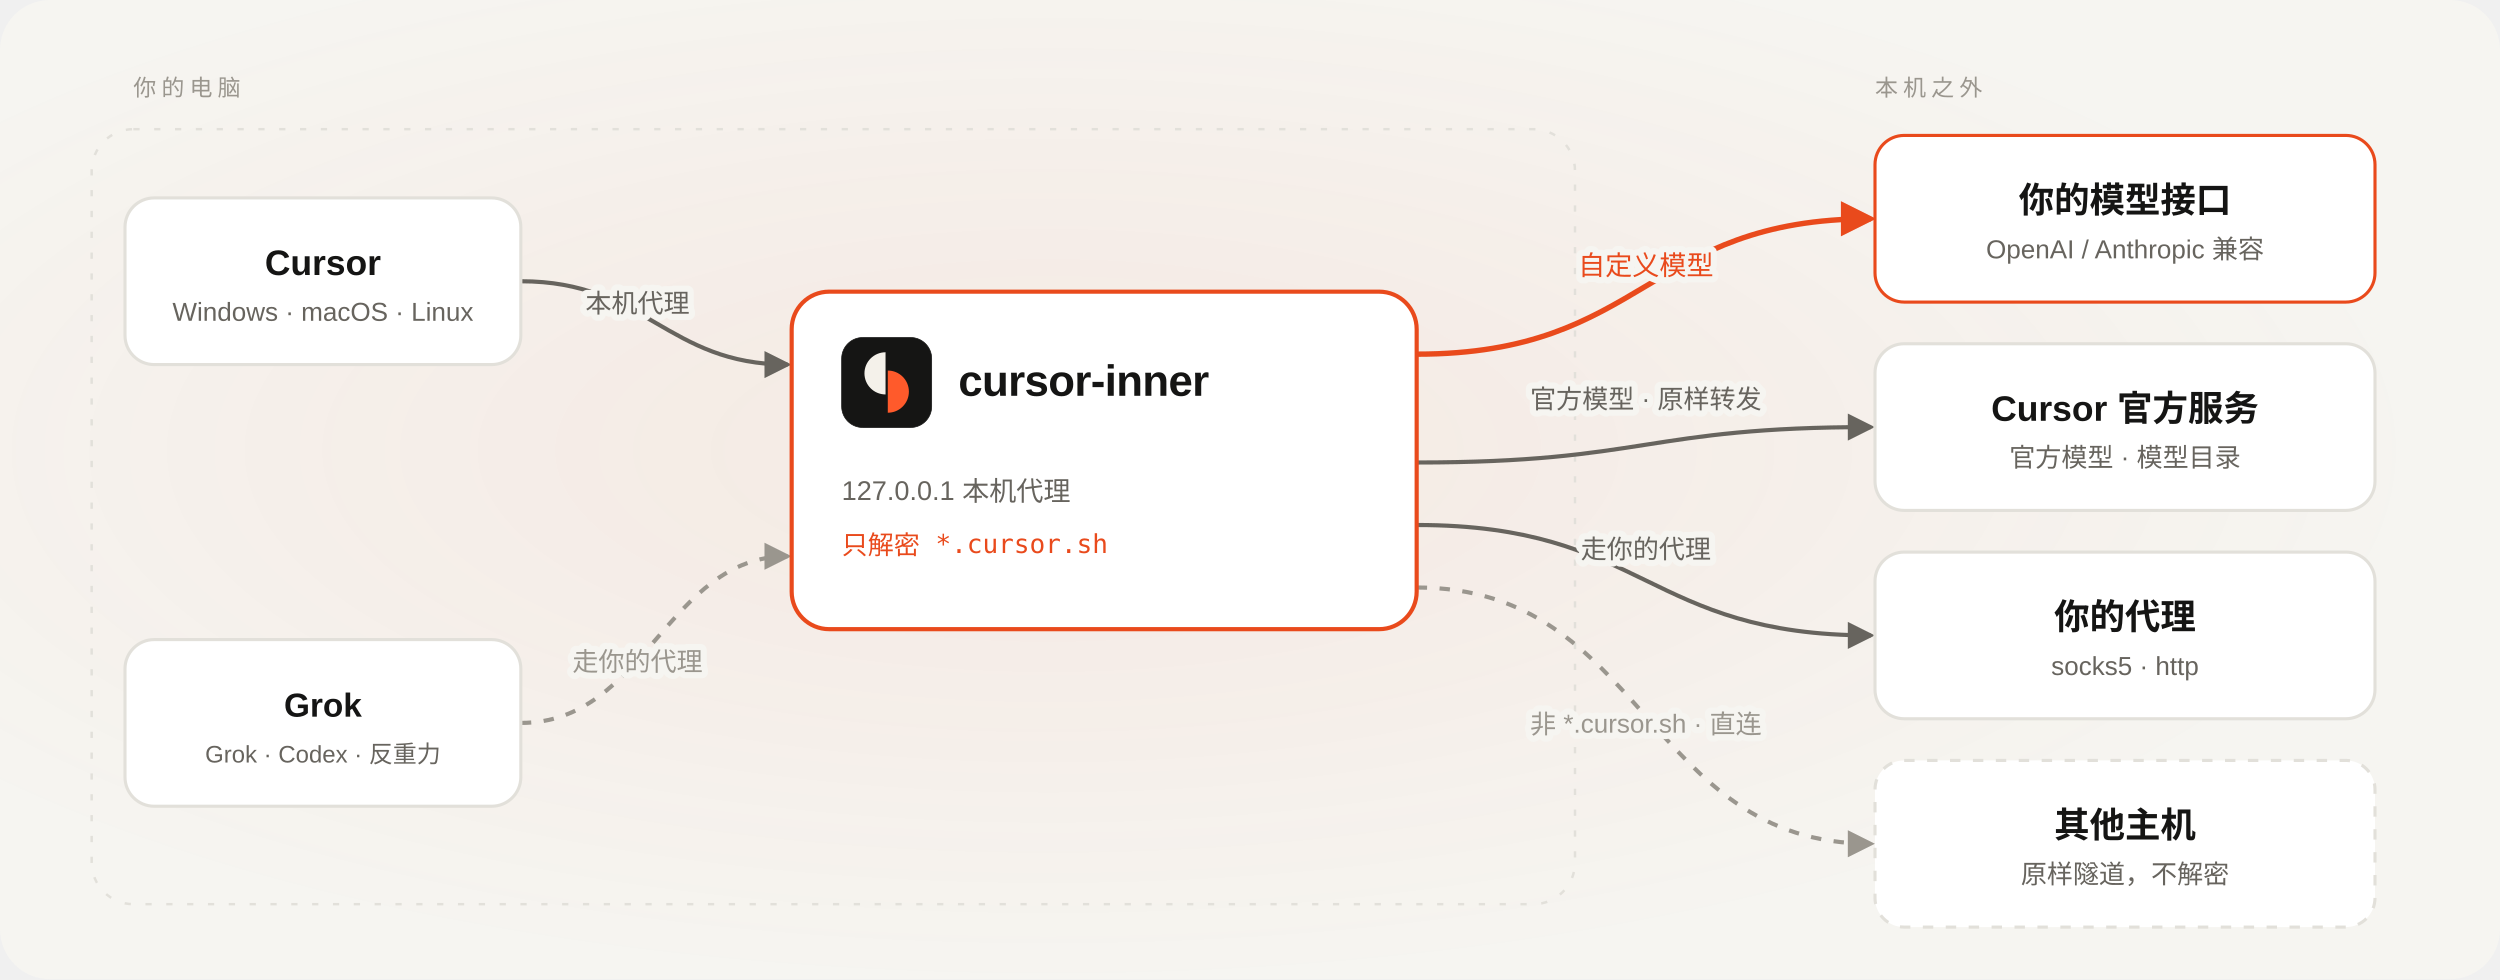
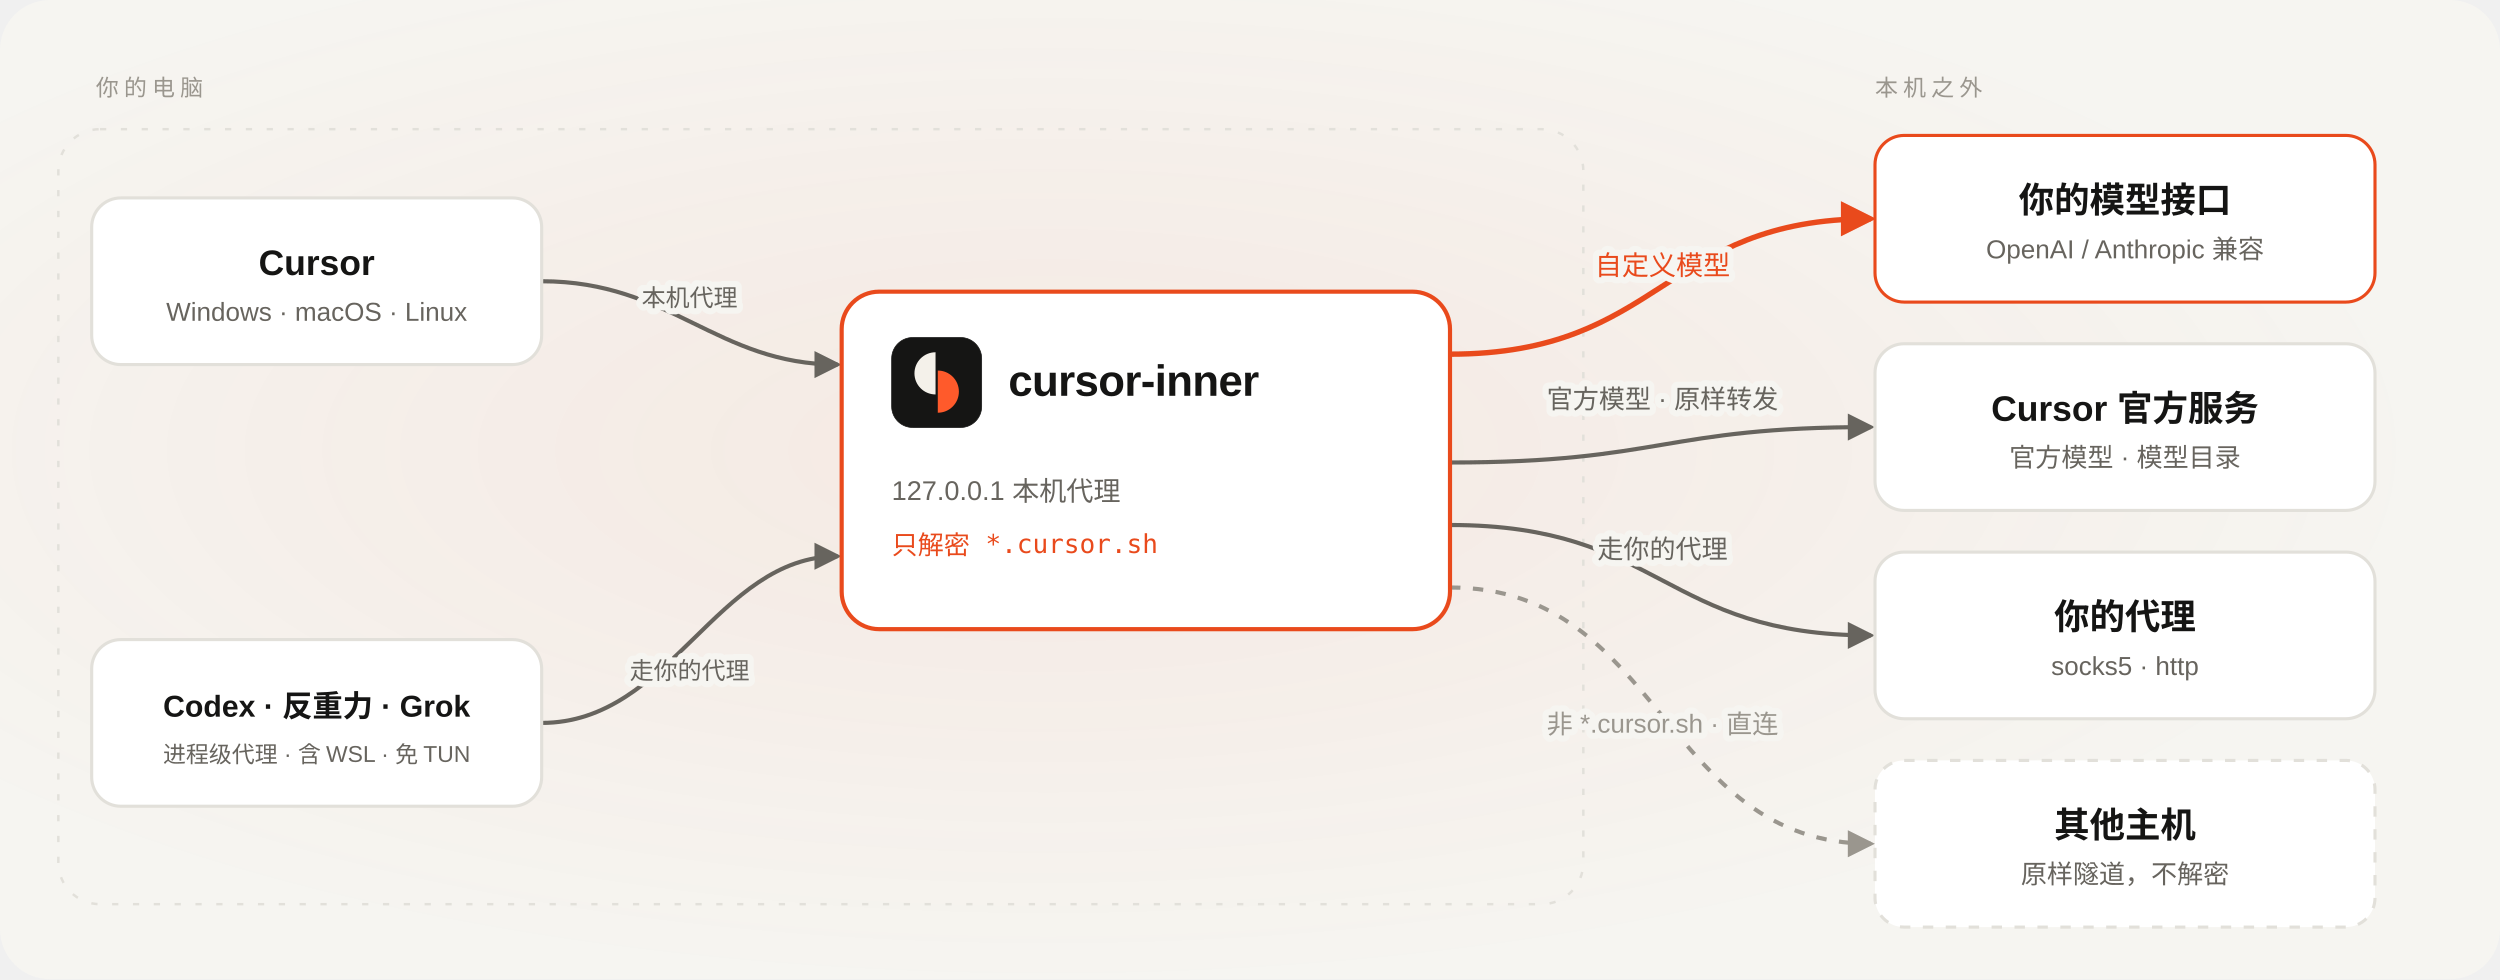
<svg xmlns="http://www.w3.org/2000/svg" viewBox="0 0 1200 470" width="1200" height="470">
  <defs>
    <radialGradient id="halo" cx="0.42" cy="0.46" r="0.55">
      <stop offset="0" stop-color="#e94a1c" stop-opacity="0.07" />
      <stop offset="1" stop-color="#e94a1c" stop-opacity="0" />
    </radialGradient>
    <marker id="a-signal" viewBox="0 0 10 10" refX="8.5" refY="5" markerWidth="6.5" markerHeight="6.5" orient="auto">
      <path d="M0 0L10 5L0 10z" fill="#e94a1c" />
    </marker>
    <marker id="a-text" viewBox="0 0 10 10" refX="8.5" refY="5" markerWidth="6.5" markerHeight="6.5" orient="auto">
      <path d="M0 0L10 5L0 10z" fill="#67645e" />
    </marker>
    <marker id="a-faint" viewBox="0 0 10 10" refX="8.5" refY="5" markerWidth="6.5" markerHeight="6.5" orient="auto">
      <path d="M0 0L10 5L0 10z" fill="#9a968e" />
    </marker>
  </defs>
  <rect width="1200" height="470" rx="24" fill="#f6f5f1" />
  <rect width="1200" height="470" rx="24" fill="url(#halo)" />
-   <text x="64" y="46" font-family="ui-monospace, 'Cascadia Mono', 'JetBrains Mono', SFMono-Regular, Menlo, Consolas, monospace" font-size="11" letter-spacing="2.5" fill="#9a968e">你的电脑</text>
+   <text x="46" y="46" font-family="ui-monospace, 'Cascadia Mono', 'JetBrains Mono', SFMono-Regular, Menlo, Consolas, monospace" font-size="11" letter-spacing="2.5" fill="#9a968e">你的电脑</text>
  <text x="900" y="46" font-family="ui-monospace, 'Cascadia Mono', 'JetBrains Mono', SFMono-Regular, Menlo, Consolas, monospace" font-size="11" letter-spacing="2.5" fill="#9a968e">本机之外</text>
-   <rect x="44" y="62" width="712" height="372" rx="20" fill="none" stroke="#e2e0da" stroke-width="1.2" stroke-dasharray="3 7" />
-   <path d="M250 135 C310 135 320 175 378 175" stroke="#67645e" stroke-width="2" fill="none" marker-end="url(#a-text)" />
-   <path d="M250 347 C310 347 320 267 378 267" stroke="#9a968e" stroke-width="2" fill="none" stroke-dasharray="5 6" marker-end="url(#a-faint)" />
-   <path d="M680 170 C790 170 790 105 898 105" stroke="#e94a1c" stroke-width="2.6" fill="none" marker-end="url(#a-signal)" />
-   <path d="M680 222 C790 222 790 205 898 205" stroke="#67645e" stroke-width="2" fill="none" marker-end="url(#a-text)" />
-   <path d="M680 252 C790 252 790 305 898 305" stroke="#67645e" stroke-width="2" fill="none" marker-end="url(#a-text)" />
-   <path d="M680 282 C790 282 790 405 898 405" stroke="#9a968e" stroke-width="2" fill="none" stroke-dasharray="5 6" marker-end="url(#a-faint)" />
-   <text x="306" y="150" text-anchor="middle" font-family="-apple-system, BlinkMacSystemFont, 'Segoe UI', 'Helvetica Neue', Arial, 'PingFang SC', 'Microsoft YaHei', sans-serif" font-size="12.5" fill="#67645e" stroke="#f6f5f1" stroke-width="6" paint-order="stroke" stroke-linejoin="round">本机代理</text>
-   <text x="306" y="322" text-anchor="middle" font-family="-apple-system, BlinkMacSystemFont, 'Segoe UI', 'Helvetica Neue', Arial, 'PingFang SC', 'Microsoft YaHei', sans-serif" font-size="12.5" fill="#9a968e" stroke="#f6f5f1" stroke-width="6" paint-order="stroke" stroke-linejoin="round">走你的代理</text>
-   <text x="790" y="132" text-anchor="middle" font-family="-apple-system, BlinkMacSystemFont, 'Segoe UI', 'Helvetica Neue', Arial, 'PingFang SC', 'Microsoft YaHei', sans-serif" font-size="13" fill="#e94a1c" stroke="#f6f5f1" stroke-width="6" paint-order="stroke" stroke-linejoin="round">自定义模型</text>
-   <text x="790" y="196" text-anchor="middle" font-family="-apple-system, BlinkMacSystemFont, 'Segoe UI', 'Helvetica Neue', Arial, 'PingFang SC', 'Microsoft YaHei', sans-serif" font-size="12.5" fill="#67645e" stroke="#f6f5f1" stroke-width="6" paint-order="stroke" stroke-linejoin="round">官方模型 · 原样转发</text>
-   <text x="790" y="268" text-anchor="middle" font-family="-apple-system, BlinkMacSystemFont, 'Segoe UI', 'Helvetica Neue', Arial, 'PingFang SC', 'Microsoft YaHei', sans-serif" font-size="12.5" fill="#67645e" stroke="#f6f5f1" stroke-width="6" paint-order="stroke" stroke-linejoin="round">走你的代理</text>
-   <text x="790" y="352" text-anchor="middle" font-family="-apple-system, BlinkMacSystemFont, 'Segoe UI', 'Helvetica Neue', Arial, 'PingFang SC', 'Microsoft YaHei', sans-serif" font-size="12.5" fill="#9a968e" stroke="#f6f5f1" stroke-width="6" paint-order="stroke" stroke-linejoin="round">非 *.cursor.sh · 直连</text>
-   <rect x="60" y="95" width="190" height="80" rx="14" fill="#ffffff" stroke="#e2e0da" stroke-width="1.5" />
-   <text x="155.0" y="132.0" text-anchor="middle" font-family="-apple-system, BlinkMacSystemFont, 'Segoe UI', 'Helvetica Neue', Arial, 'PingFang SC', 'Microsoft YaHei', sans-serif" font-size="17" font-weight="600" fill="#151514">Cursor</text>
-   <text x="155.0" y="154.0" text-anchor="middle" font-family="-apple-system, BlinkMacSystemFont, 'Segoe UI', 'Helvetica Neue', Arial, 'PingFang SC', 'Microsoft YaHei', sans-serif" font-size="12.5" fill="#67645e">Windows · macOS · Linux</text>
-   <rect x="60" y="307" width="190" height="80" rx="14" fill="#ffffff" stroke="#e2e0da" stroke-width="1.5" />
-   <text x="155.0" y="344.0" text-anchor="middle" font-family="-apple-system, BlinkMacSystemFont, 'Segoe UI', 'Helvetica Neue', Arial, 'PingFang SC', 'Microsoft YaHei', sans-serif" font-size="16" font-weight="600" fill="#151514">Grok</text>
-   <text x="155.0" y="366.0" text-anchor="middle" font-family="-apple-system, BlinkMacSystemFont, 'Segoe UI', 'Helvetica Neue', Arial, 'PingFang SC', 'Microsoft YaHei', sans-serif" font-size="11.5" fill="#67645e">Grok · Codex · 反重力</text>
-   <rect x="380" y="140" width="300" height="162" rx="18" fill="#ffffff" stroke="#e94a1c" stroke-width="2" />
-   <g transform="translate(404 162) scale(1.35)">
+   <rect x="28" y="62" width="732" height="372" rx="20" fill="none" stroke="#e2e0da" stroke-width="1.2" stroke-dasharray="3 7" />
+   <path d="M260 135 C322 135 344 175 402 175" stroke="#67645e" stroke-width="2" fill="none" marker-end="url(#a-text)" />
+   <path d="M260 347 C322 347 344 267 402 267" stroke="#67645e" stroke-width="2" fill="none" marker-end="url(#a-text)" />
+   <path d="M696 170 C798 170 798 105 898 105" stroke="#e94a1c" stroke-width="2.6" fill="none" marker-end="url(#a-signal)" />
+   <path d="M696 222 C798 222 798 205 898 205" stroke="#67645e" stroke-width="2" fill="none" marker-end="url(#a-text)" />
+   <path d="M696 252 C798 252 798 305 898 305" stroke="#67645e" stroke-width="2" fill="none" marker-end="url(#a-text)" />
+   <path d="M696 282 C798 282 798 405 898 405" stroke="#9a968e" stroke-width="2" fill="none" stroke-dasharray="5 6" marker-end="url(#a-faint)" />
+   <text x="331" y="147" text-anchor="middle" font-family="-apple-system, BlinkMacSystemFont, 'Segoe UI', 'Helvetica Neue', Arial, 'PingFang SC', 'Microsoft YaHei', sans-serif" font-size="11.5" fill="#67645e" stroke="#f6f5f1" stroke-width="6" paint-order="stroke" stroke-linejoin="round">本机代理</text>
+   <text x="331" y="326" text-anchor="middle" font-family="-apple-system, BlinkMacSystemFont, 'Segoe UI', 'Helvetica Neue', Arial, 'PingFang SC', 'Microsoft YaHei', sans-serif" font-size="11.5" fill="#67645e" stroke="#f6f5f1" stroke-width="6" paint-order="stroke" stroke-linejoin="round">走你的代理</text>
+   <text x="798" y="132" text-anchor="middle" font-family="-apple-system, BlinkMacSystemFont, 'Segoe UI', 'Helvetica Neue', Arial, 'PingFang SC', 'Microsoft YaHei', sans-serif" font-size="13" fill="#e94a1c" stroke="#f6f5f1" stroke-width="6" paint-order="stroke" stroke-linejoin="round">自定义模型</text>
+   <text x="798" y="196" text-anchor="middle" font-family="-apple-system, BlinkMacSystemFont, 'Segoe UI', 'Helvetica Neue', Arial, 'PingFang SC', 'Microsoft YaHei', sans-serif" font-size="12.5" fill="#67645e" stroke="#f6f5f1" stroke-width="6" paint-order="stroke" stroke-linejoin="round">官方模型 · 原样转发</text>
+   <text x="798" y="268" text-anchor="middle" font-family="-apple-system, BlinkMacSystemFont, 'Segoe UI', 'Helvetica Neue', Arial, 'PingFang SC', 'Microsoft YaHei', sans-serif" font-size="12.5" fill="#67645e" stroke="#f6f5f1" stroke-width="6" paint-order="stroke" stroke-linejoin="round">走你的代理</text>
+   <text x="798" y="352" text-anchor="middle" font-family="-apple-system, BlinkMacSystemFont, 'Segoe UI', 'Helvetica Neue', Arial, 'PingFang SC', 'Microsoft YaHei', sans-serif" font-size="12.5" fill="#9a968e" stroke="#f6f5f1" stroke-width="6" paint-order="stroke" stroke-linejoin="round">非 *.cursor.sh · 直连</text>
+   <rect x="44" y="95" width="216" height="80" rx="14" fill="#ffffff" stroke="#e2e0da" stroke-width="1.5" />
+   <text x="152.0" y="132.0" text-anchor="middle" font-family="-apple-system, BlinkMacSystemFont, 'Segoe UI', 'Helvetica Neue', Arial, 'PingFang SC', 'Microsoft YaHei', sans-serif" font-size="17" font-weight="600" fill="#151514">Cursor</text>
+   <text x="152.0" y="154.0" text-anchor="middle" font-family="-apple-system, BlinkMacSystemFont, 'Segoe UI', 'Helvetica Neue', Arial, 'PingFang SC', 'Microsoft YaHei', sans-serif" font-size="12.5" fill="#67645e">Windows · macOS · Linux</text>
+   <rect x="44" y="307" width="216" height="80" rx="14" fill="#ffffff" stroke="#e2e0da" stroke-width="1.5" />
+   <text x="152.0" y="344.0" text-anchor="middle" font-family="-apple-system, BlinkMacSystemFont, 'Segoe UI', 'Helvetica Neue', Arial, 'PingFang SC', 'Microsoft YaHei', sans-serif" font-size="14.5" font-weight="600" fill="#151514">Codex · 反重力 · Grok</text>
+   <text x="152.0" y="366.0" text-anchor="middle" font-family="-apple-system, BlinkMacSystemFont, 'Segoe UI', 'Helvetica Neue', Arial, 'PingFang SC', 'Microsoft YaHei', sans-serif" font-size="11" fill="#67645e">进程级代理 · 含 WSL · 免 TUN</text>
+   <rect x="404" y="140" width="292" height="162" rx="18" fill="#ffffff" stroke="#e94a1c" stroke-width="2" />
+   <g transform="translate(428 162) scale(1.35)">
    <rect width="32" height="32" rx="7.5" fill="#151514" stroke="#151514" stroke-width="0.25" />
    <path d="M15.6 5.25A7.5 7.5 0 0 0 15.6 20.25Z" fill="#f4f1ea" />
    <path d="M16.4 11.75A7.5 7.5 0 0 1 16.4 26.75Z" fill="#ff5a2b" />
  </g>
-   <text x="460" y="190" font-family="-apple-system, BlinkMacSystemFont, 'Segoe UI', 'Helvetica Neue', Arial, 'PingFang SC', 'Microsoft YaHei', sans-serif" font-size="21" font-weight="700" letter-spacing="-0.3" fill="#151514">cursor-inner</text>
-   <text x="404" y="240" font-family="-apple-system, BlinkMacSystemFont, 'Segoe UI', 'Helvetica Neue', Arial, 'PingFang SC', 'Microsoft YaHei', sans-serif" font-size="13" fill="#67645e">127.0.0.1 本机代理</text>
-   <text x="404" y="266" font-family="ui-monospace, 'Cascadia Mono', 'JetBrains Mono', SFMono-Regular, Menlo, Consolas, monospace" font-size="12.5" fill="#e94a1c">只解密 *.cursor.sh</text>
+   <text x="484" y="190" font-family="-apple-system, BlinkMacSystemFont, 'Segoe UI', 'Helvetica Neue', Arial, 'PingFang SC', 'Microsoft YaHei', sans-serif" font-size="21" font-weight="700" letter-spacing="-0.3" fill="#151514">cursor-inner</text>
+   <text x="428" y="240" font-family="-apple-system, BlinkMacSystemFont, 'Segoe UI', 'Helvetica Neue', Arial, 'PingFang SC', 'Microsoft YaHei', sans-serif" font-size="13" fill="#67645e">127.0.0.1 本机代理</text>
+   <text x="428" y="266" font-family="ui-monospace, 'Cascadia Mono', 'JetBrains Mono', SFMono-Regular, Menlo, Consolas, monospace" font-size="12.5" fill="#e94a1c">只解密 *.cursor.sh</text>
  <rect x="900" y="65" width="240" height="80" rx="14" fill="#ffffff" stroke="#e94a1c" stroke-width="1.5" />
  <text x="1020.0" y="102.0" text-anchor="middle" font-family="-apple-system, BlinkMacSystemFont, 'Segoe UI', 'Helvetica Neue', Arial, 'PingFang SC', 'Microsoft YaHei', sans-serif" font-size="17" font-weight="600" fill="#151514">你的模型接口</text>
  <text x="1020.0" y="124.0" text-anchor="middle" font-family="-apple-system, BlinkMacSystemFont, 'Segoe UI', 'Helvetica Neue', Arial, 'PingFang SC', 'Microsoft YaHei', sans-serif" font-size="12.5" fill="#67645e">OpenAI / Anthropic 兼容</text>
  <rect x="900" y="165" width="240" height="80" rx="14" fill="#ffffff" stroke="#e2e0da" stroke-width="1.5" />
  <text x="1020.0" y="202.0" text-anchor="middle" font-family="-apple-system, BlinkMacSystemFont, 'Segoe UI', 'Helvetica Neue', Arial, 'PingFang SC', 'Microsoft YaHei', sans-serif" font-size="17" font-weight="600" fill="#151514">Cursor 官方服务</text>
  <text x="1020.0" y="224.0" text-anchor="middle" font-family="-apple-system, BlinkMacSystemFont, 'Segoe UI', 'Helvetica Neue', Arial, 'PingFang SC', 'Microsoft YaHei', sans-serif" font-size="12.5" fill="#67645e">官方模型 · 模型目录</text>
  <rect x="900" y="265" width="240" height="80" rx="14" fill="#ffffff" stroke="#e2e0da" stroke-width="1.5" />
  <text x="1020.0" y="302.0" text-anchor="middle" font-family="-apple-system, BlinkMacSystemFont, 'Segoe UI', 'Helvetica Neue', Arial, 'PingFang SC', 'Microsoft YaHei', sans-serif" font-size="17" font-weight="600" fill="#151514">你的代理</text>
  <text x="1020.0" y="324.0" text-anchor="middle" font-family="-apple-system, BlinkMacSystemFont, 'Segoe UI', 'Helvetica Neue', Arial, 'PingFang SC', 'Microsoft YaHei', sans-serif" font-size="12.5" fill="#67645e">socks5 · http</text>
  <rect x="900" y="365" width="240" height="80" rx="14" fill="#ffffff" stroke="#e2e0da" stroke-width="1.5" stroke-dasharray="5 6" />
  <text x="1020.0" y="402.0" text-anchor="middle" font-family="-apple-system, BlinkMacSystemFont, 'Segoe UI', 'Helvetica Neue', Arial, 'PingFang SC', 'Microsoft YaHei', sans-serif" font-size="17" font-weight="600" fill="#151514">其他主机</text>
  <text x="1020.0" y="424.0" text-anchor="middle" font-family="-apple-system, BlinkMacSystemFont, 'Segoe UI', 'Helvetica Neue', Arial, 'PingFang SC', 'Microsoft YaHei', sans-serif" font-size="12.5" fill="#67645e">原样隧道，不解密</text>
</svg>
